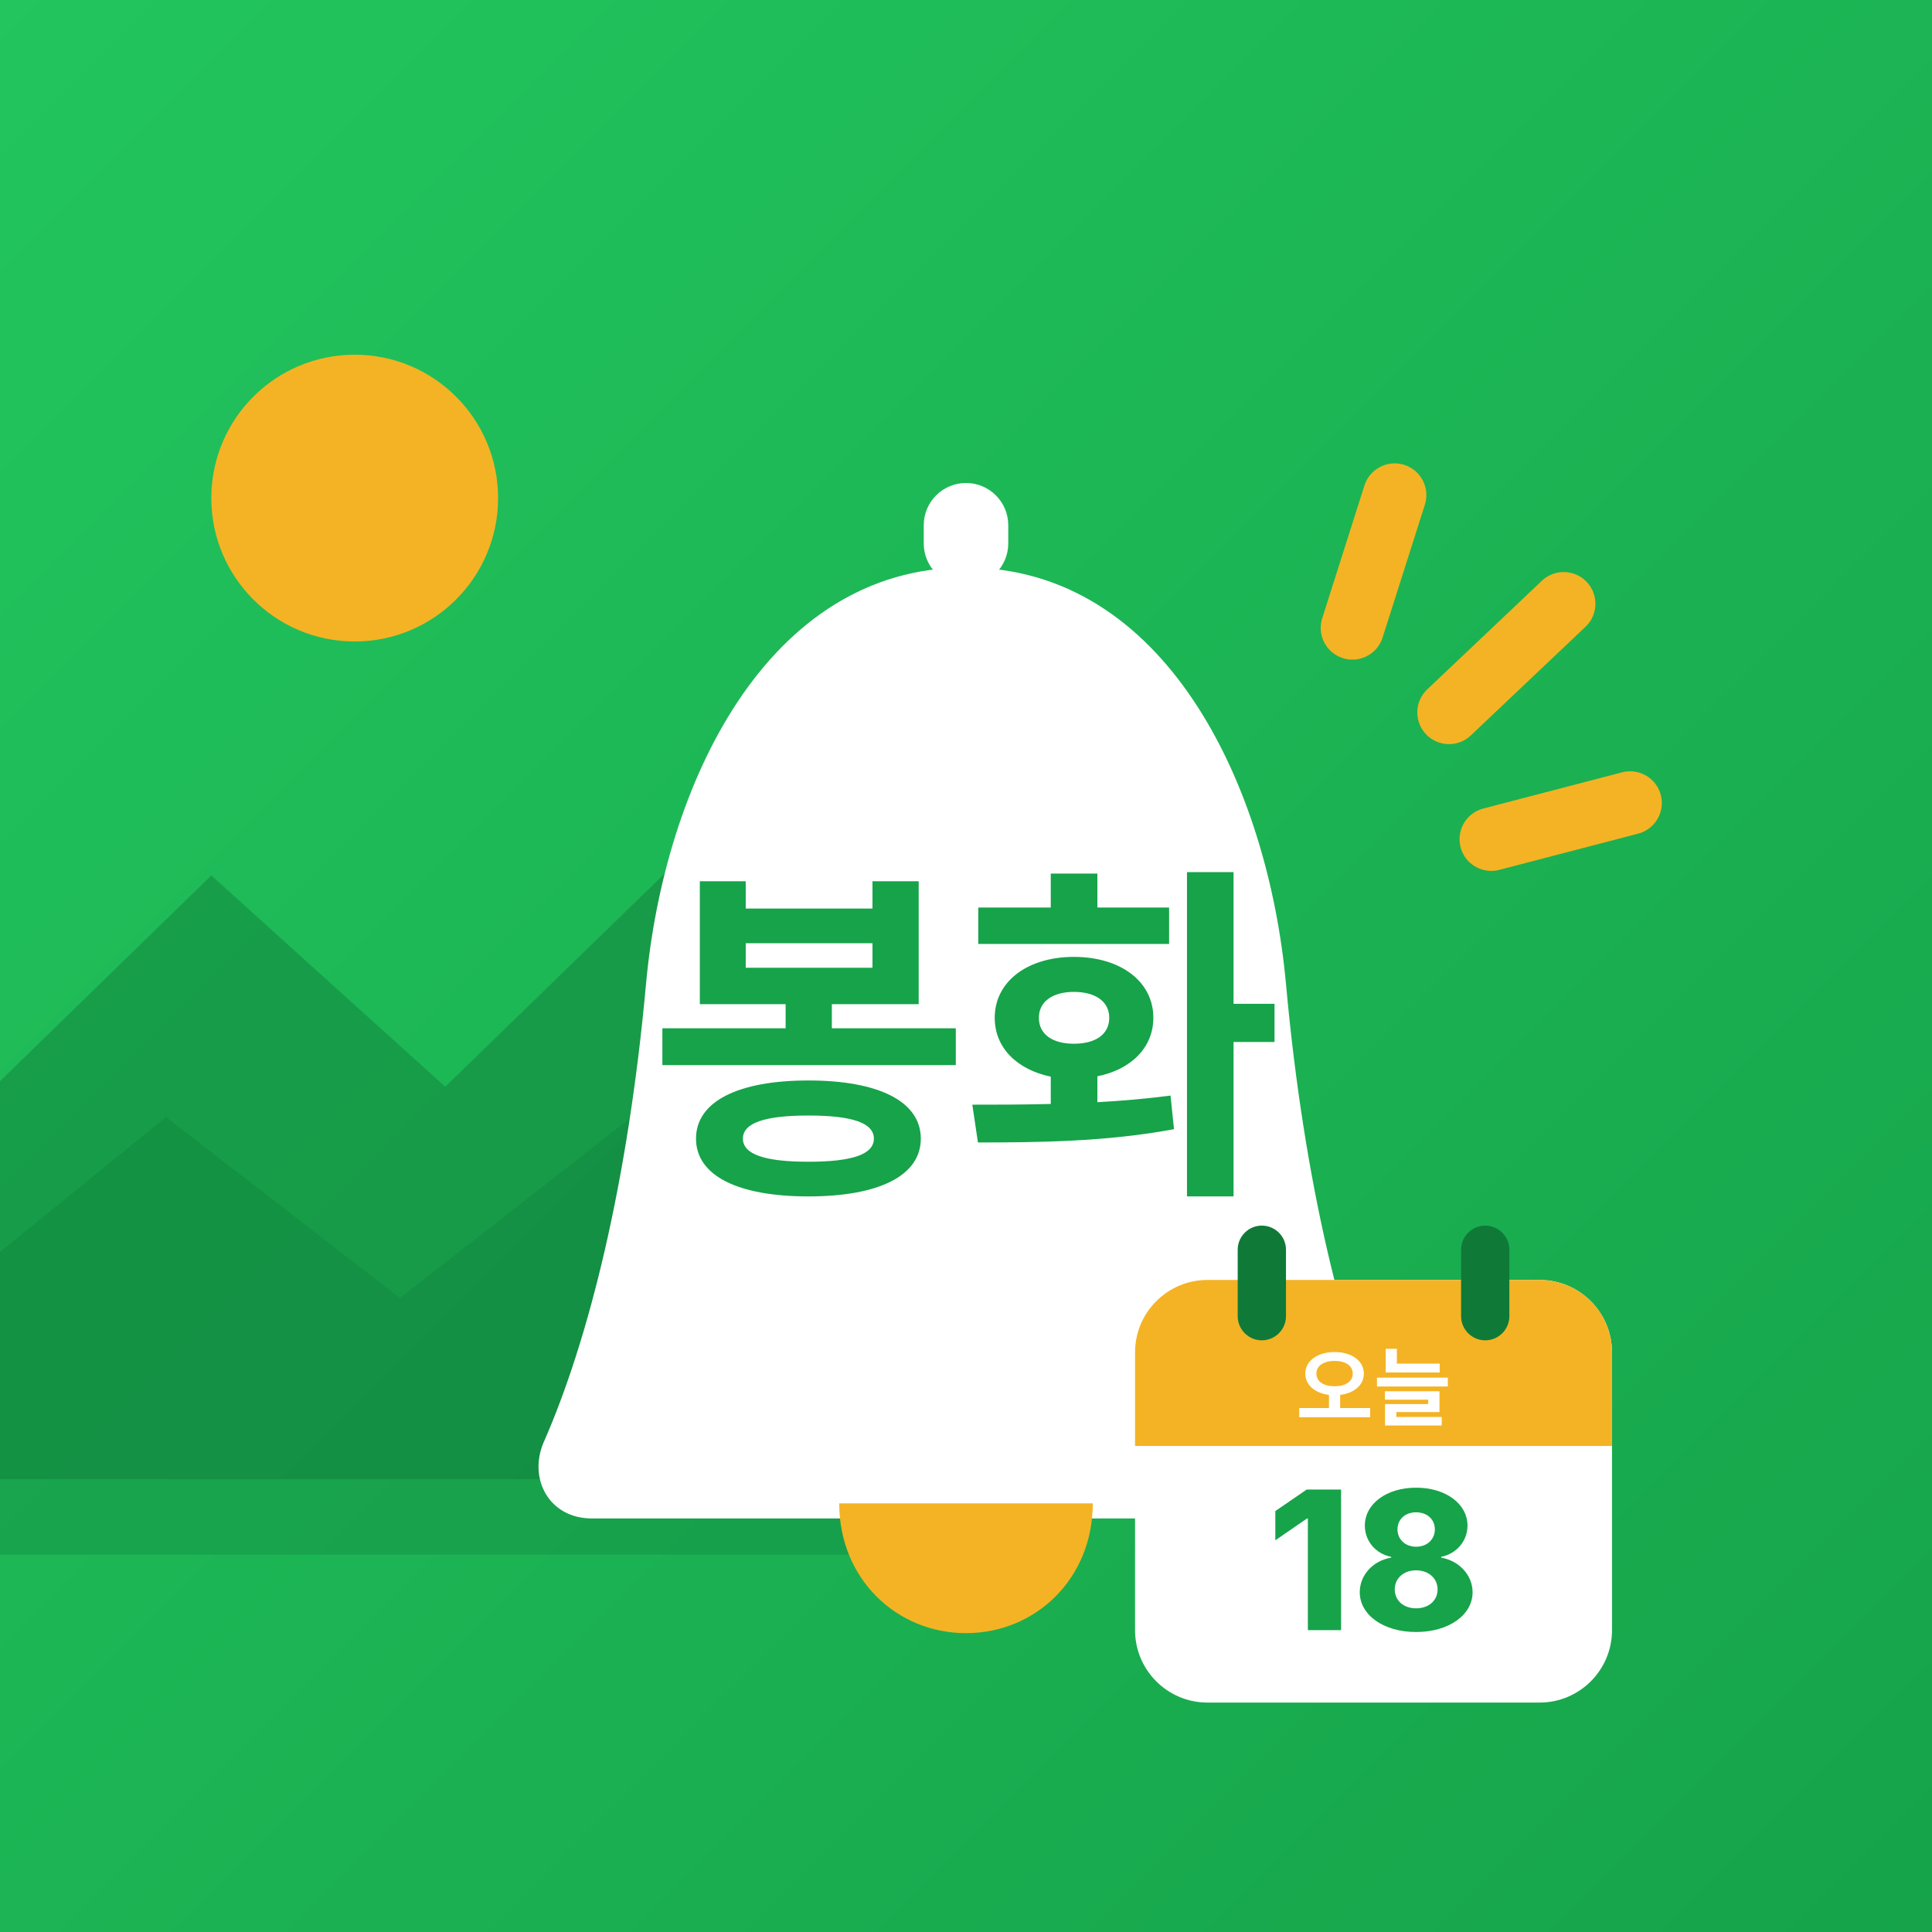
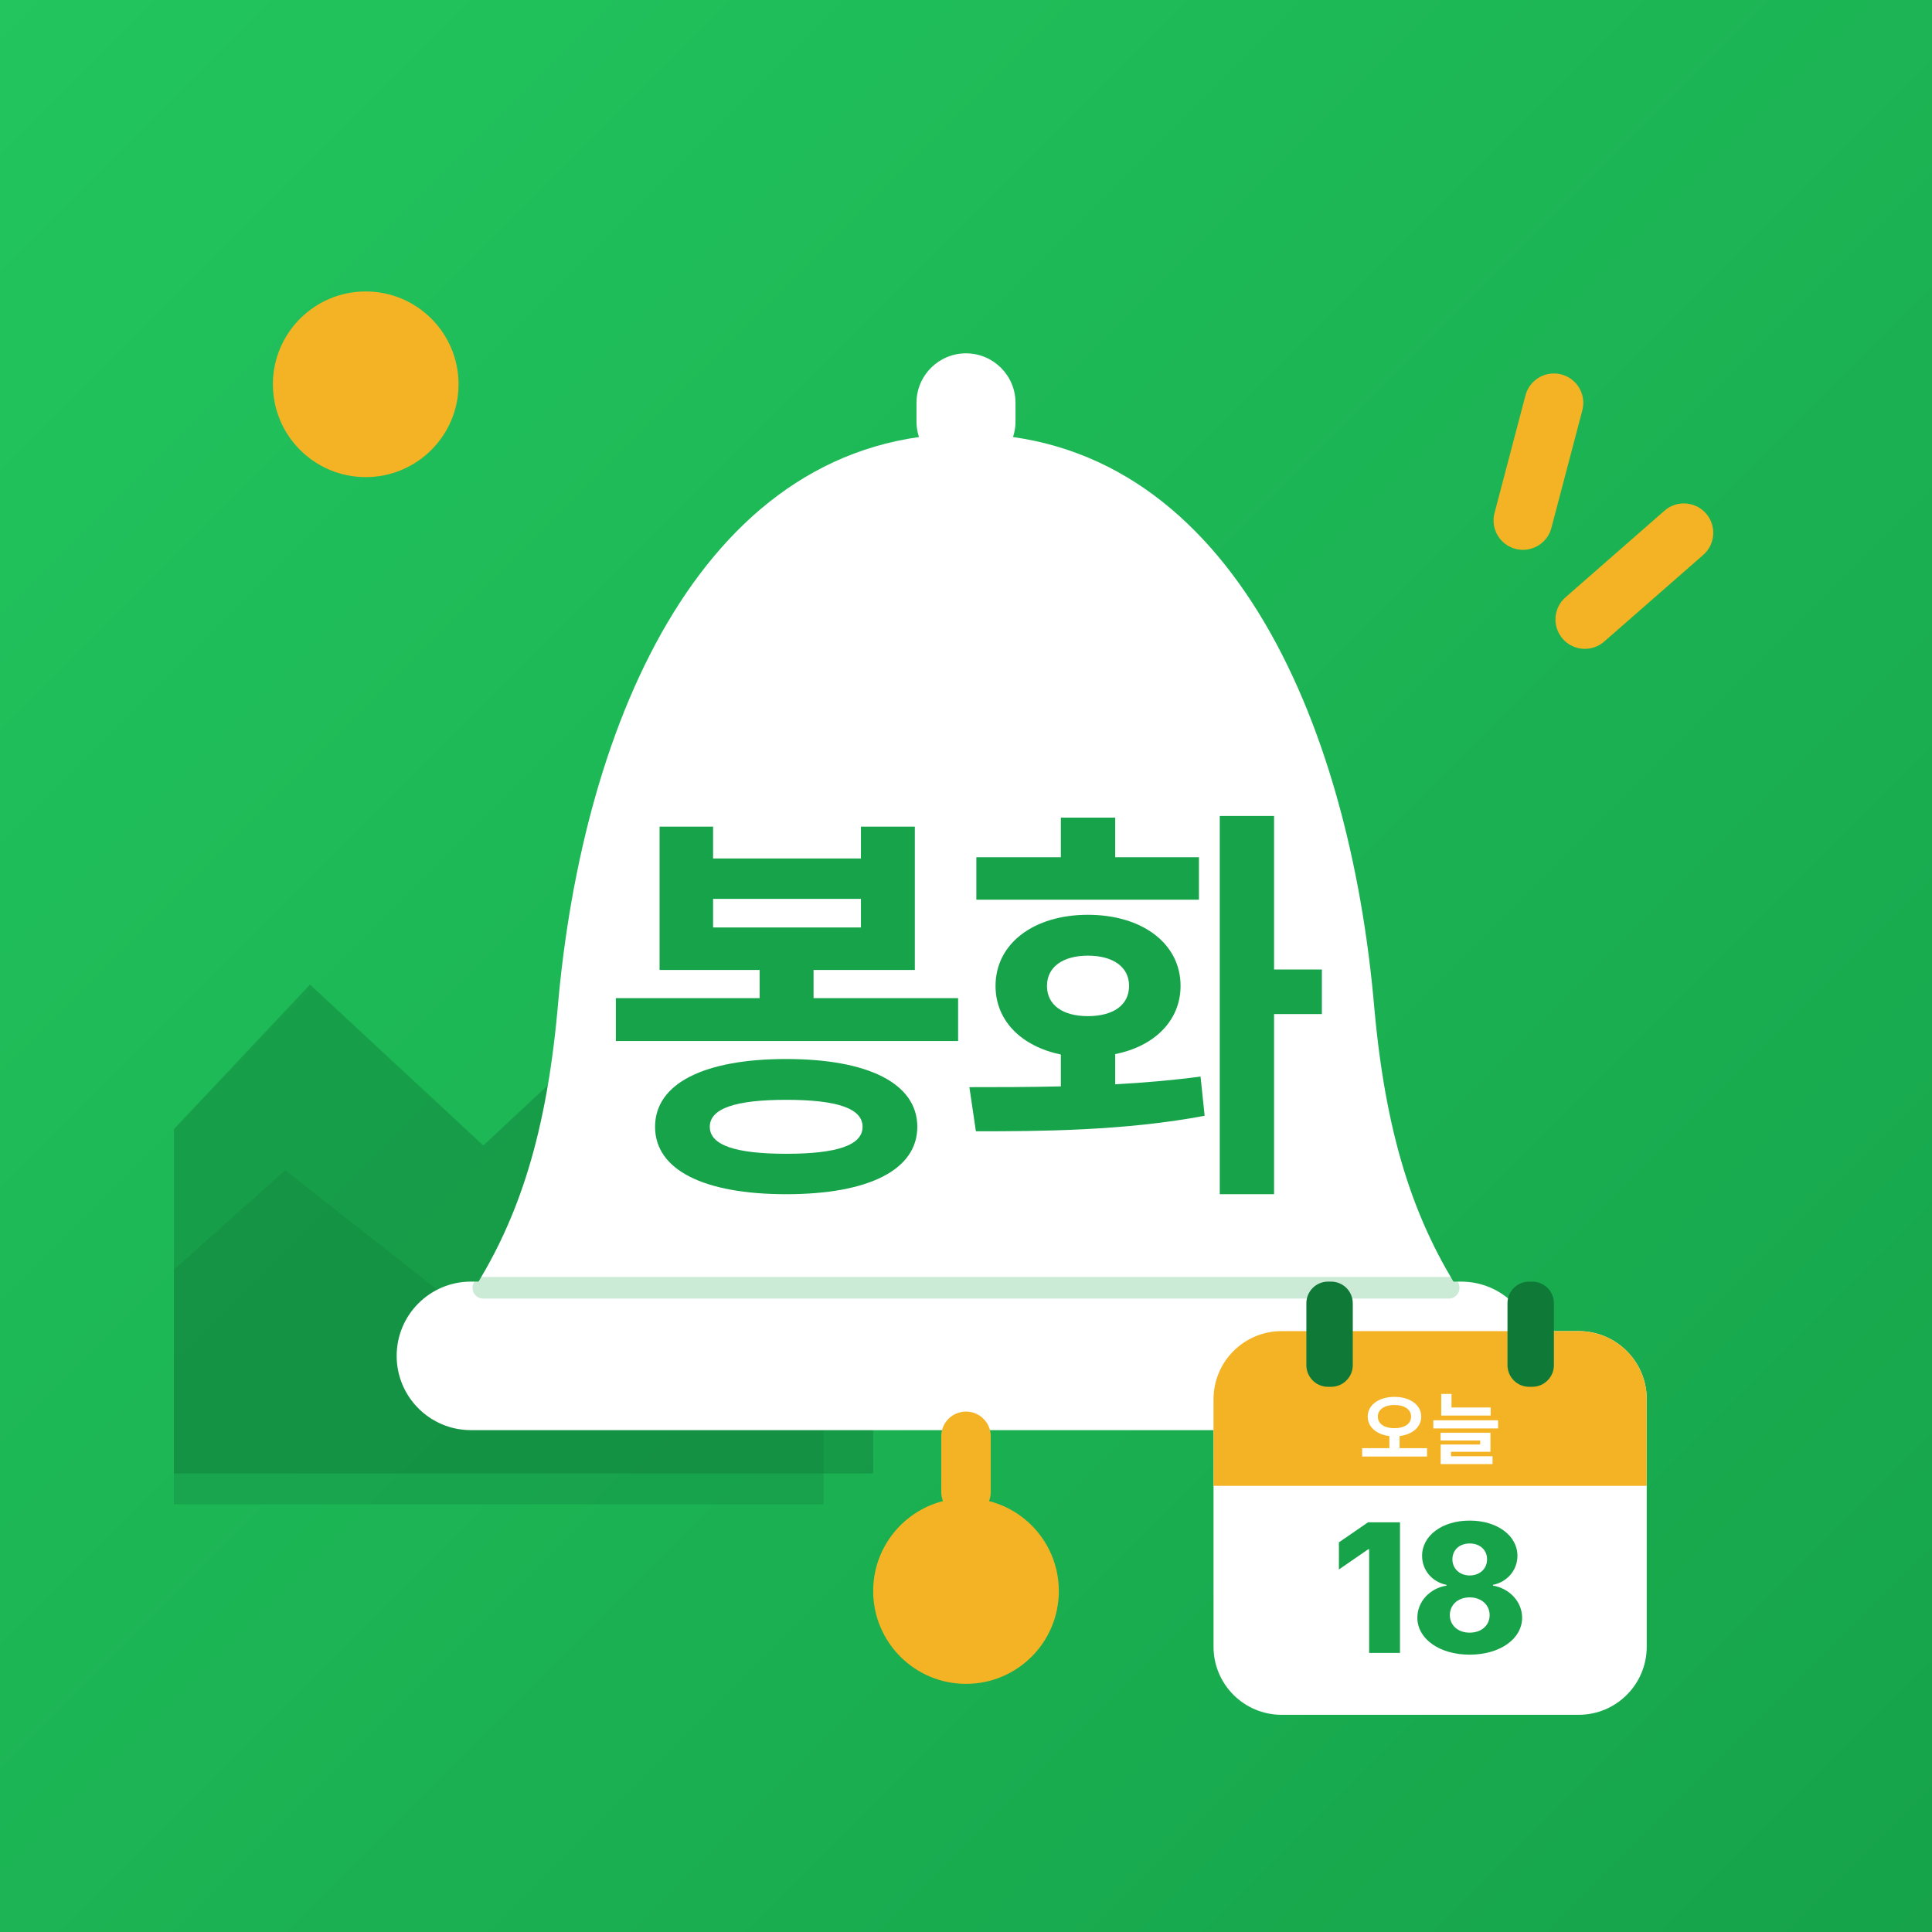
<svg xmlns="http://www.w3.org/2000/svg" viewBox="0 0 512 512">
  <defs>
    <linearGradient id="bg" x1="0" y1="0" x2="1" y2="1">
      <stop offset="0" stop-color="#22C55E" />
      <stop offset="1" stop-color="#16A34A" />
    </linearGradient>
    <clipPath id="round">
      <rect width="512" height="512" />
    </clipPath>
  </defs>
  <rect width="512" height="512" fill="url(#bg)" />
-   <g clip-path="url(#round)">
-     <circle cx="94" cy="132" r="38" fill="#F4B324" />
-     <path d="M-20 306 L56 232 L118 288 L188 220 L258 306 L258 392 L-20 392Z" fill="#0F7A38" opacity=".45" />
-     <path d="M-20 348 L44 296 L106 344 L170 294 L240 356 L240 412 L-20 412Z" fill="#0F7A38" opacity=".3" />
-   </g>
-   <g transform="translate(256 256) scale(.8) translate(-256 -256)">
-     <g stroke="#F4B324" stroke-width="21" stroke-linecap="round">
-       <path d="M398 100 L384 144" />
-       <path d="M454 136 L416 172" />
-       <path d="M476 202 L430 214" />
+   <g transform="translate(256 256) scale(.82) translate(-256 -256)">
+     <g clip-path="url(#round)">
+       <circle cx="62" cy="68" r="30" fill="#F4B324" />
+       <path d="M-20 330 L44 262 L100 314 L160 258 L226 330 L226 420 L-20 420Z" fill="#0F7A38" opacity=".42" />
+       <path d="M-20 372 L36 322 L92 366 L146 320 L210 378 L210 430 L-20 430Z" fill="#0F7A38" opacity=".28" />
    </g>
-     <rect x="242" y="96" width="28" height="34" rx="14" fill="#fff" />
-     <path d="M256 124c-66 0-100 72-106 138-6 66-19 118-34 152-5 12 2 25 16 25h248c14 0 21-13 16-25-15-34-28-86-34-152-6-66-40-138-106-138Z" fill="#fff" />
-     <text x="256" y="322" font-family="-apple-system,'Apple SD Gothic Neo','Noto Sans KR',sans-serif" font-size="116" font-weight="800" fill="#16A34A" text-anchor="middle" letter-spacing="-3">봉화</text>
-     <path d="M214 434h84c0 25-19 43-42 43s-42-18-42-43Z" fill="#F4B324" />
+     <g stroke="#F4B324" stroke-width="19" stroke-linecap="round">
+       <path d="M446 74 L436 112" />
+       <path d="M488 116 L456 144" />
+     </g>
+     <rect x="240" y="58" width="32" height="38" rx="16" fill="#fff" />
+     <path d="M256 84c-84 0-124 92-132 186-4 44-14 70-28 92h320c-14-22-24-48-28-92-8-94-48-186-132-186Z" fill="#fff" />
+     <rect x="72" y="358" width="368" height="48" rx="24" fill="#fff" />
+     <path d="M100 360H412" stroke="#16A34A" stroke-width="7" stroke-linecap="round" opacity=".22" />
+     <rect x="248" y="400" width="16" height="34" rx="8" fill="#F4B324" />
+     <circle cx="256" cy="458" r="30" fill="#F4B324" />
+     <text x="256" y="318" font-family="-apple-system,'Apple SD Gothic Neo','Noto Sans KR',sans-serif" font-size="132" font-weight="800" fill="#16A34A" text-anchor="middle" letter-spacing="-6">봉화</text>
    <g>
-       <rect x="312" y="360" width="158" height="140" rx="24" fill="#fff" />
-       <path d="M312 384a24 24 0 0 1 24-24h110a24 24 0 0 1 24 24v31H312Z" fill="#F4B324" />
-       <rect x="346" y="342" width="16" height="38" rx="8" fill="#0F7A38" />
-       <rect x="420" y="342" width="16" height="38" rx="8" fill="#0F7A38" />
-       <text x="391" y="406" font-family="-apple-system,'Apple SD Gothic Neo','Noto Sans KR',sans-serif" font-size="28" font-weight="800" fill="#fff" text-anchor="middle">오늘</text>
-       <text x="391" y="476" font-family="-apple-system,'Apple SD Gothic Neo','Noto Sans KR',sans-serif" font-size="64" font-weight="800" fill="#16A34A" text-anchor="middle">18</text>
+       <rect x="336" y="374" width="140" height="124" rx="22" fill="#fff" />
+       <path d="M336 396a22 22 0 0 1 22-22h96a22 22 0 0 1 22 22v28H336Z" fill="#F4B324" />
+       <rect x="366" y="358" width="15" height="34" rx="7" fill="#0F7A38" />
+       <rect x="431" y="358" width="15" height="34" rx="7" fill="#0F7A38" />
+       <text x="406" y="415" font-family="-apple-system,'Apple SD Gothic Neo','Noto Sans KR',sans-serif" font-size="25" font-weight="800" fill="#fff" text-anchor="middle">오늘</text>
+       <text x="406" y="478" font-family="-apple-system,'Apple SD Gothic Neo','Noto Sans KR',sans-serif" font-size="58" font-weight="800" fill="#16A34A" text-anchor="middle">18</text>
    </g>
  </g>
</svg>
